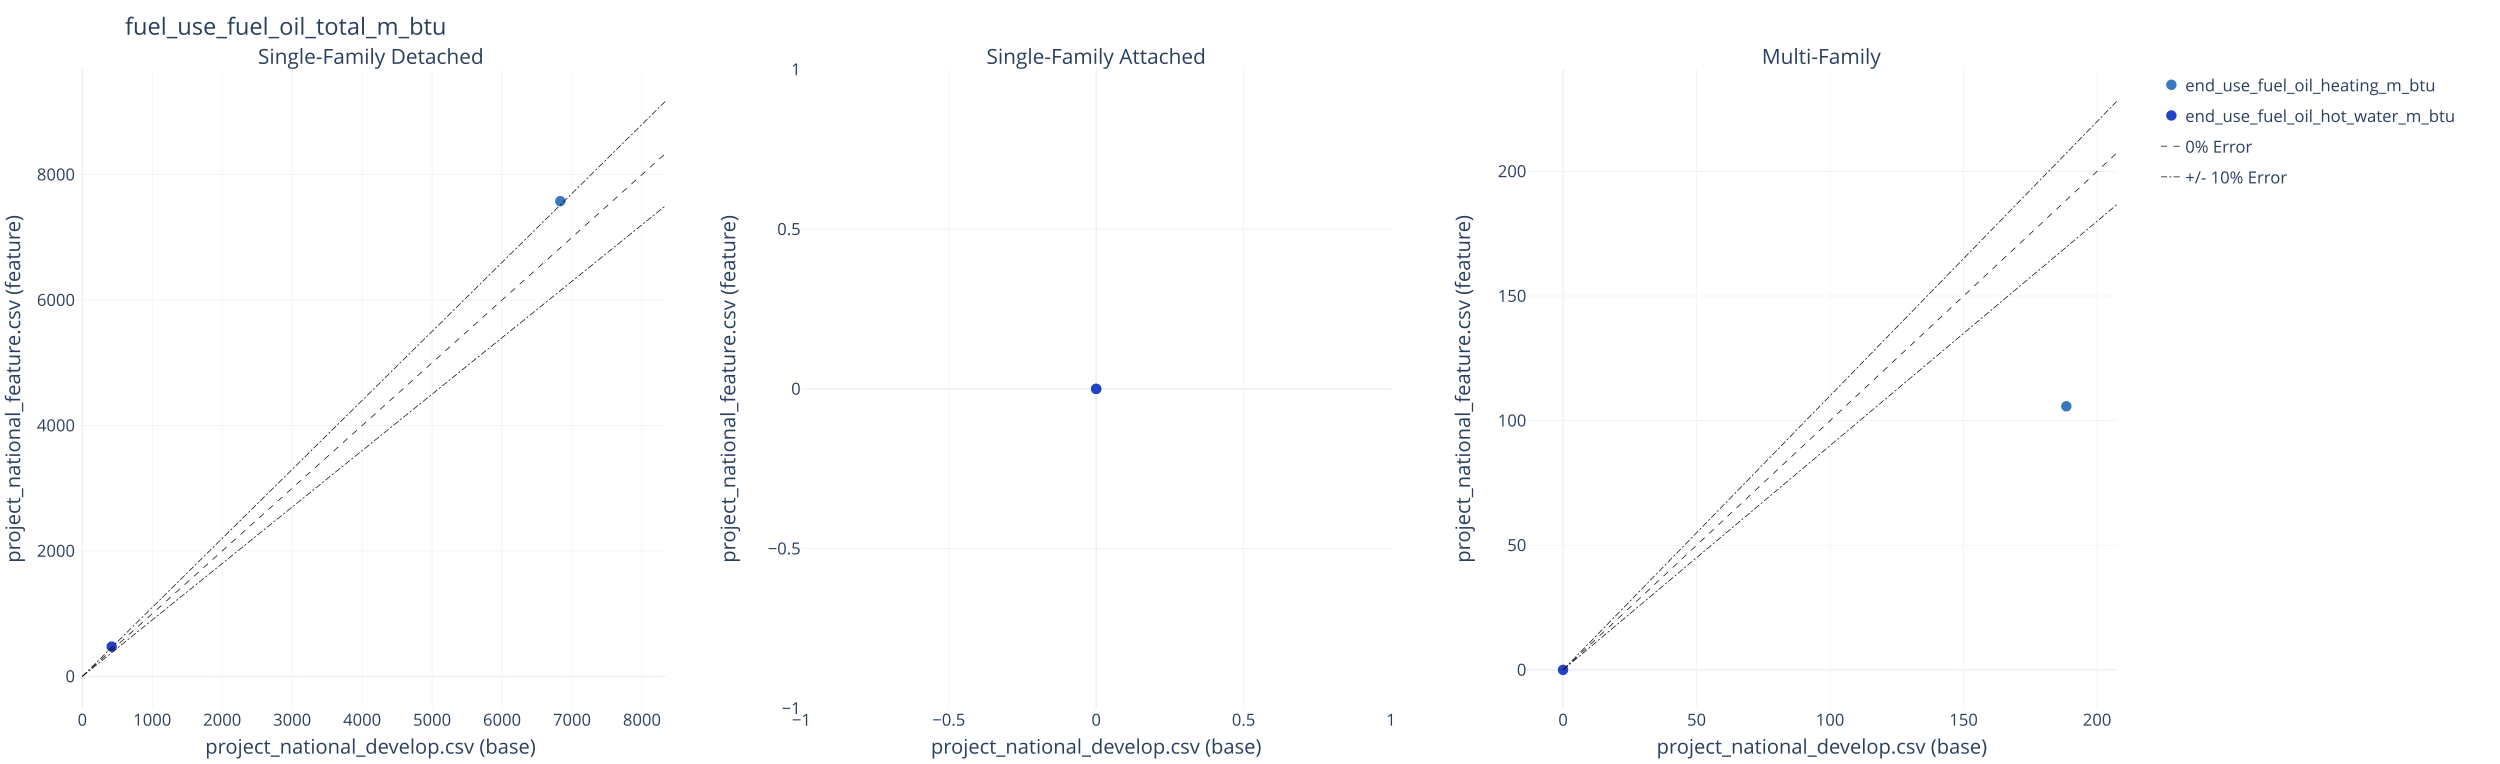
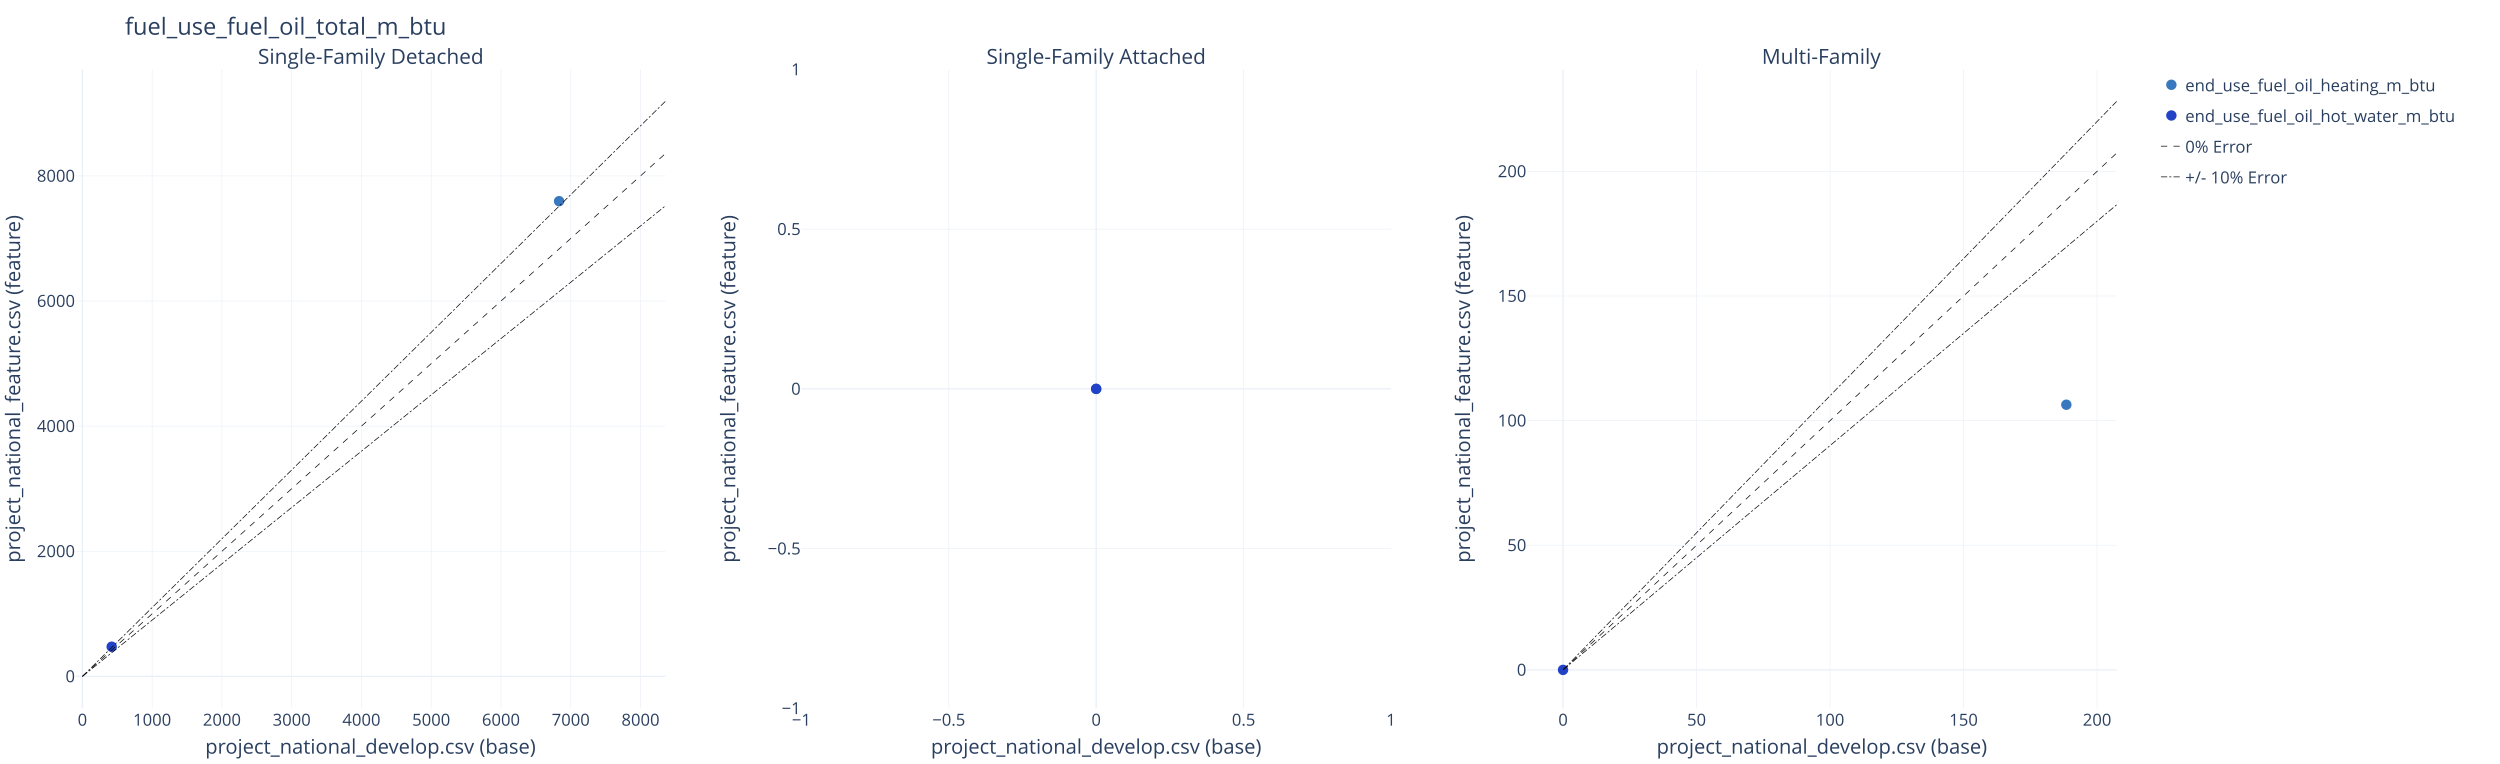
<svg xmlns="http://www.w3.org/2000/svg" class="main-svg" width="3600" height="1100" style="" viewBox="0 0 3600 1100">
  <rect x="0" y="0" width="3600" height="1100" style="fill: rgb(255, 255, 255); fill-opacity: 1;" />
-   <defs id="defs-d06c72">
+   <defs id="defs-69e693">
    <g class="clips">
-       <clipPath id="clipd06c72xyplot" class="plotclip">
+       <clipPath id="clip69e693xyplot" class="plotclip">
        <rect width="849.044" height="920" />
      </clipPath>
-       <clipPath id="clipd06c72x2y2plot" class="plotclip">
+       <clipPath id="clip69e693x2y2plot" class="plotclip">
        <rect width="849.044" height="920" />
      </clipPath>
-       <clipPath id="clipd06c72x3y3plot" class="plotclip">
+       <clipPath id="clip69e693x3y3plot" class="plotclip">
        <rect width="849.044" height="920" />
      </clipPath>
-       <clipPath class="axesclip" id="clipd06c72x">
+       <clipPath class="axesclip" id="clip69e693x">
        <rect x="109" y="0" width="849.044" height="1100" />
      </clipPath>
-       <clipPath class="axesclip" id="clipd06c72y">
+       <clipPath class="axesclip" id="clip69e693y">
        <rect x="0" y="100" width="3600" height="920" />
      </clipPath>
-       <clipPath class="axesclip" id="clipd06c72xy">
+       <clipPath class="axesclip" id="clip69e693xy">
        <rect x="109" y="100" width="849.044" height="920" />
      </clipPath>
-       <clipPath class="axesclip" id="clipd06c72y2">
+       <clipPath class="axesclip" id="clip69e693y2">
        <rect x="0" y="100" width="3600" height="920" />
      </clipPath>
-       <clipPath class="axesclip" id="clipd06c72xy2">
+       <clipPath class="axesclip" id="clip69e693xy2">
        <rect x="109" y="100" width="849.044" height="920" />
      </clipPath>
-       <clipPath class="axesclip" id="clipd06c72y3">
+       <clipPath class="axesclip" id="clip69e693y3">
        <rect x="0" y="100" width="3600" height="920" />
      </clipPath>
-       <clipPath class="axesclip" id="clipd06c72xy3">
+       <clipPath class="axesclip" id="clip69e693xy3">
        <rect x="109" y="100" width="849.044" height="920" />
      </clipPath>
-       <clipPath class="axesclip" id="clipd06c72x2">
+       <clipPath class="axesclip" id="clip69e693x2">
        <rect x="1153.978" y="0" width="849.044" height="1100" />
      </clipPath>
-       <clipPath class="axesclip" id="clipd06c72x2y">
+       <clipPath class="axesclip" id="clip69e693x2y">
        <rect x="1153.978" y="100" width="849.044" height="920" />
      </clipPath>
-       <clipPath class="axesclip" id="clipd06c72x2y2">
+       <clipPath class="axesclip" id="clip69e693x2y2">
        <rect x="1153.978" y="100" width="849.044" height="920" />
      </clipPath>
-       <clipPath class="axesclip" id="clipd06c72x2y3">
+       <clipPath class="axesclip" id="clip69e693x2y3">
        <rect x="1153.978" y="100" width="849.044" height="920" />
      </clipPath>
-       <clipPath class="axesclip" id="clipd06c72x3">
+       <clipPath class="axesclip" id="clip69e693x3">
        <rect x="2198.956" y="0" width="849.044" height="1100" />
      </clipPath>
-       <clipPath class="axesclip" id="clipd06c72x3y">
+       <clipPath class="axesclip" id="clip69e693x3y">
        <rect x="2198.956" y="100" width="849.044" height="920" />
      </clipPath>
-       <clipPath class="axesclip" id="clipd06c72x3y2">
+       <clipPath class="axesclip" id="clip69e693x3y2">
        <rect x="2198.956" y="100" width="849.044" height="920" />
      </clipPath>
-       <clipPath class="axesclip" id="clipd06c72x3y3">
+       <clipPath class="axesclip" id="clip69e693x3y3">
        <rect x="2198.956" y="100" width="849.044" height="920" />
      </clipPath>
    </g>
    <g class="gradients" />
  </defs>
  <g class="bglayer" />
  <g class="layer-below">
    <g class="imagelayer" />
    <g class="shapelayer" />
  </g>
  <g class="cartesianlayer">
    <g class="subplot xy">
      <g class="layer-subplot">
        <g class="shapelayer" />
        <g class="imagelayer" />
      </g>
      <g class="gridlayer">
        <g class="x">
-           <path class="xgrid crisp" transform="translate(219.26,0)" d="M0,100v920" style="stroke: rgb(235, 240, 248); stroke-opacity: 1; stroke-width: 1px;" />
-           <path class="xgrid crisp" transform="translate(319.99,0)" d="M0,100v920" style="stroke: rgb(235, 240, 248); stroke-opacity: 1; stroke-width: 1px;" />
-           <path class="xgrid crisp" transform="translate(420.72,0)" d="M0,100v920" style="stroke: rgb(235, 240, 248); stroke-opacity: 1; stroke-width: 1px;" />
-           <path class="xgrid crisp" transform="translate(521.46,0)" d="M0,100v920" style="stroke: rgb(235, 240, 248); stroke-opacity: 1; stroke-width: 1px;" />
-           <path class="xgrid crisp" transform="translate(622.19,0)" d="M0,100v920" style="stroke: rgb(235, 240, 248); stroke-opacity: 1; stroke-width: 1px;" />
-           <path class="xgrid crisp" transform="translate(722.93,0)" d="M0,100v920" style="stroke: rgb(235, 240, 248); stroke-opacity: 1; stroke-width: 1px;" />
-           <path class="xgrid crisp" transform="translate(823.66,0)" d="M0,100v920" style="stroke: rgb(235, 240, 248); stroke-opacity: 1; stroke-width: 1px;" />
-           <path class="xgrid crisp" transform="translate(924.39,0)" d="M0,100v920" style="stroke: rgb(235, 240, 248); stroke-opacity: 1; stroke-width: 1px;" />
+           <path class="xgrid crisp" transform="translate(219.1,0)" d="M0,100v920" style="stroke: rgb(235, 240, 248); stroke-opacity: 1; stroke-width: 1px;" />
+           <path class="xgrid crisp" transform="translate(319.56,0)" d="M0,100v920" style="stroke: rgb(235, 240, 248); stroke-opacity: 1; stroke-width: 1px;" />
+           <path class="xgrid crisp" transform="translate(420.02,0)" d="M0,100v920" style="stroke: rgb(235, 240, 248); stroke-opacity: 1; stroke-width: 1px;" />
+           <path class="xgrid crisp" transform="translate(520.48,0)" d="M0,100v920" style="stroke: rgb(235, 240, 248); stroke-opacity: 1; stroke-width: 1px;" />
+           <path class="xgrid crisp" transform="translate(620.94,0)" d="M0,100v920" style="stroke: rgb(235, 240, 248); stroke-opacity: 1; stroke-width: 1px;" />
+           <path class="xgrid crisp" transform="translate(721.4,0)" d="M0,100v920" style="stroke: rgb(235, 240, 248); stroke-opacity: 1; stroke-width: 1px;" />
+           <path class="xgrid crisp" transform="translate(821.86,0)" d="M0,100v920" style="stroke: rgb(235, 240, 248); stroke-opacity: 1; stroke-width: 1px;" />
+           <path class="xgrid crisp" transform="translate(922.32,0)" d="M0,100v920" style="stroke: rgb(235, 240, 248); stroke-opacity: 1; stroke-width: 1px;" />
        </g>
        <g class="y">
-           <path class="ygrid crisp" transform="translate(0,793.36)" d="M109,0h849.044" style="stroke: rgb(235, 240, 248); stroke-opacity: 1; stroke-width: 1px;" />
-           <path class="ygrid crisp" transform="translate(0,612.72)" d="M109,0h849.044" style="stroke: rgb(235, 240, 248); stroke-opacity: 1; stroke-width: 1px;" />
-           <path class="ygrid crisp" transform="translate(0,432.08)" d="M109,0h849.044" style="stroke: rgb(235, 240, 248); stroke-opacity: 1; stroke-width: 1px;" />
-           <path class="ygrid crisp" transform="translate(0,251.44)" d="M109,0h849.044" style="stroke: rgb(235, 240, 248); stroke-opacity: 1; stroke-width: 1px;" />
+           <path class="ygrid crisp" transform="translate(0,793.83)" d="M109,0h849.044" style="stroke: rgb(235, 240, 248); stroke-opacity: 1; stroke-width: 1px;" />
+           <path class="ygrid crisp" transform="translate(0,613.65)" d="M109,0h849.044" style="stroke: rgb(235, 240, 248); stroke-opacity: 1; stroke-width: 1px;" />
+           <path class="ygrid crisp" transform="translate(0,433.48)" d="M109,0h849.044" style="stroke: rgb(235, 240, 248); stroke-opacity: 1; stroke-width: 1px;" />
+           <path class="ygrid crisp" transform="translate(0,253.31)" d="M109,0h849.044" style="stroke: rgb(235, 240, 248); stroke-opacity: 1; stroke-width: 1px;" />
        </g>
      </g>
      <g class="zerolinelayer">
-         <path class="xzl zl crisp" transform="translate(118.52,0)" d="M0,100v920" style="stroke: rgb(235, 240, 248); stroke-opacity: 1; stroke-width: 2px;" />
+         <path class="xzl zl crisp" transform="translate(118.64,0)" d="M0,100v920" style="stroke: rgb(235, 240, 248); stroke-opacity: 1; stroke-width: 2px;" />
        <path class="yzl zl crisp" transform="translate(0,974)" d="M109,0h849.044" style="stroke: rgb(235, 240, 248); stroke-opacity: 1; stroke-width: 2px;" />
      </g>
      <path class="xlines-below" />
      <path class="ylines-below" />
      <g class="overlines-below" />
      <g class="xaxislayer-below" />
      <g class="yaxislayer-below" />
      <g class="overaxes-below" />
-       <g class="plot" transform="translate(109,100)" clip-path="url('#clipd06c72xyplot')">
+       <g class="plot" transform="translate(109,100)" clip-path="url('#clip69e693xyplot')">
        <g class="scatterlayer mlayer">
-           <g class="trace scatter trace5a71ca" style="stroke-miterlimit: 2; opacity: 1;">
+           <g class="trace scatter tracef3583e" style="stroke-miterlimit: 2; opacity: 1;">
            <g class="fills" />
            <g class="errorbars" />
            <g class="lines" />
            <g class="points">
-               <path class="point" transform="translate(697.84,189.7)" d="M7.5,0A7.5,7.5 0 1,1 0,-7.5A7.5,7.5 0 0,1 7.5,0Z" style="opacity: 1; stroke-width: 0px; fill: rgb(55, 120, 191); fill-opacity: 1;" />
-             </g>
-             <g class="text" />
-           </g>
-           <g class="trace scatter tracec31c52" style="stroke-miterlimit: 2; opacity: 1;">
+               <path class="point" transform="translate(696.08,189.7)" d="M7.5,0A7.5,7.5 0 1,1 0,-7.5A7.5,7.5 0 0,1 7.5,0Z" style="opacity: 1; stroke-width: 0px; fill: rgb(55, 120, 191); fill-opacity: 1;" />
+             </g>
+             <g class="text" />
+           </g>
+           <g class="trace scatter tracecbfd83" style="stroke-miterlimit: 2; opacity: 1;">
            <g class="fills" />
            <g class="errorbars" />
            <g class="lines" />
            <g class="points">
-               <path class="point" transform="translate(51.83,831.14)" d="M7.5,0A7.5,7.5 0 1,1 0,-7.5A7.5,7.5 0 0,1 7.5,0Z" style="opacity: 1; stroke-width: 0px; fill: rgb(34, 66, 199); fill-opacity: 1;" />
-             </g>
-             <g class="text" />
-           </g>
-           <g class="trace scatter trace32bc3d" style="stroke-miterlimit: 2; opacity: 1;">
+               <path class="point" transform="translate(51.83,831.26)" d="M7.5,0A7.5,7.5 0 1,1 0,-7.5A7.5,7.5 0 0,1 7.5,0Z" style="opacity: 1; stroke-width: 0px; fill: rgb(34, 66, 199); fill-opacity: 1;" />
+             </g>
+             <g class="text" />
+           </g>
+           <g class="trace scatter trace99e814" style="stroke-miterlimit: 2; opacity: 1;">
            <g class="fills" />
            <g class="errorbars" />
            <g class="lines">
-               <path class="js-line" d="M9.52,874L849.04,121.27" style="vector-effect: non-scaling-stroke; fill: none; stroke: rgb(0, 0, 0); stroke-opacity: 1; stroke-width: 1px; opacity: 1; stroke-dasharray: 9px, 9px;" />
-             </g>
-             <g class="points" />
-             <g class="text" />
-           </g>
-           <g class="trace scatter trace12dc24" style="stroke-miterlimit: 2; opacity: 1;">
+               <path class="js-line" d="M9.64,874L849.04,121.27" style="vector-effect: non-scaling-stroke; fill: none; stroke: rgb(0, 0, 0); stroke-opacity: 1; stroke-width: 1px; opacity: 1; stroke-dasharray: 9px, 9px;" />
+             </g>
+             <g class="points" />
+             <g class="text" />
+           </g>
+           <g class="trace scatter tracec22faf" style="stroke-miterlimit: 2; opacity: 1;">
            <g class="fills" />
            <g class="errorbars" />
            <g class="lines">
-               <path class="js-line" d="M9.52,874L849.04,196.55" style="vector-effect: non-scaling-stroke; fill: none; stroke: rgb(0, 0, 0); stroke-opacity: 1; stroke-width: 1px; opacity: 1; stroke-dasharray: 9px, 3px, 3px, 3px;" />
-             </g>
-             <g class="points" />
-             <g class="text" />
-           </g>
-           <g class="trace scatter trace6eaf5b" style="stroke-miterlimit: 2; opacity: 1;">
+               <path class="js-line" d="M9.64,874L849.04,196.55" style="vector-effect: non-scaling-stroke; fill: none; stroke: rgb(0, 0, 0); stroke-opacity: 1; stroke-width: 1px; opacity: 1; stroke-dasharray: 9px, 3px, 3px, 3px;" />
+             </g>
+             <g class="points" />
+             <g class="text" />
+           </g>
+           <g class="trace scatter trace9298d4" style="stroke-miterlimit: 2; opacity: 1;">
            <g class="fills" />
            <g class="errorbars" />
            <g class="lines">
-               <path class="js-line" d="M9.52,874L849.04,46" style="vector-effect: non-scaling-stroke; fill: none; stroke: rgb(0, 0, 0); stroke-opacity: 1; stroke-width: 1px; opacity: 1; stroke-dasharray: 9px, 3px, 3px, 3px;" />
+               <path class="js-line" d="M9.64,874L849.04,46" style="vector-effect: non-scaling-stroke; fill: none; stroke: rgb(0, 0, 0); stroke-opacity: 1; stroke-width: 1px; opacity: 1; stroke-dasharray: 9px, 3px, 3px, 3px;" />
            </g>
            <g class="points" />
            <g class="text" />
          </g>
        </g>
      </g>
      <g class="overplot" />
      <path class="xlines-above crisp" style="fill: none;" d="M0,0" />
      <path class="ylines-above crisp" style="fill: none;" d="M0,0" />
      <g class="overlines-above" />
      <g class="xaxislayer-above">
        <g class="xtick">
-           <text text-anchor="middle" x="0" y="1045" transform="translate(118.52,0)" style="font-family: 'Open Sans', verdana, arial, sans-serif; font-size: 24px; fill: rgb(42, 63, 95); fill-opacity: 1; white-space: pre;">0</text>
-         </g>
-         <g class="xtick">
-           <text text-anchor="middle" x="0" y="1045" transform="translate(219.26,0)" style="font-family: 'Open Sans', verdana, arial, sans-serif; font-size: 24px; fill: rgb(42, 63, 95); fill-opacity: 1; white-space: pre;">1000</text>
-         </g>
-         <g class="xtick">
-           <text text-anchor="middle" x="0" y="1045" transform="translate(319.99,0)" style="font-family: 'Open Sans', verdana, arial, sans-serif; font-size: 24px; fill: rgb(42, 63, 95); fill-opacity: 1; white-space: pre;">2000</text>
-         </g>
-         <g class="xtick">
-           <text text-anchor="middle" x="0" y="1045" transform="translate(420.72,0)" style="font-family: 'Open Sans', verdana, arial, sans-serif; font-size: 24px; fill: rgb(42, 63, 95); fill-opacity: 1; white-space: pre;">3000</text>
-         </g>
-         <g class="xtick">
-           <text text-anchor="middle" x="0" y="1045" transform="translate(521.46,0)" style="font-family: 'Open Sans', verdana, arial, sans-serif; font-size: 24px; fill: rgb(42, 63, 95); fill-opacity: 1; white-space: pre;">4000</text>
-         </g>
-         <g class="xtick">
-           <text text-anchor="middle" x="0" y="1045" transform="translate(622.19,0)" style="font-family: 'Open Sans', verdana, arial, sans-serif; font-size: 24px; fill: rgb(42, 63, 95); fill-opacity: 1; white-space: pre;">5000</text>
-         </g>
-         <g class="xtick">
-           <text text-anchor="middle" x="0" y="1045" transform="translate(722.93,0)" style="font-family: 'Open Sans', verdana, arial, sans-serif; font-size: 24px; fill: rgb(42, 63, 95); fill-opacity: 1; white-space: pre;">6000</text>
-         </g>
-         <g class="xtick">
-           <text text-anchor="middle" x="0" y="1045" transform="translate(823.66,0)" style="font-family: 'Open Sans', verdana, arial, sans-serif; font-size: 24px; fill: rgb(42, 63, 95); fill-opacity: 1; white-space: pre;">7000</text>
-         </g>
-         <g class="xtick">
-           <text text-anchor="middle" x="0" y="1045" transform="translate(924.39,0)" style="font-family: 'Open Sans', verdana, arial, sans-serif; font-size: 24px; fill: rgb(42, 63, 95); fill-opacity: 1; white-space: pre;">8000</text>
+           <text text-anchor="middle" x="0" y="1045" transform="translate(118.64,0)" style="font-family: 'Open Sans', verdana, arial, sans-serif; font-size: 24px; fill: rgb(42, 63, 95); fill-opacity: 1; white-space: pre;">0</text>
+         </g>
+         <g class="xtick">
+           <text text-anchor="middle" x="0" y="1045" transform="translate(219.1,0)" style="font-family: 'Open Sans', verdana, arial, sans-serif; font-size: 24px; fill: rgb(42, 63, 95); fill-opacity: 1; white-space: pre;">1000</text>
+         </g>
+         <g class="xtick">
+           <text text-anchor="middle" x="0" y="1045" transform="translate(319.56,0)" style="font-family: 'Open Sans', verdana, arial, sans-serif; font-size: 24px; fill: rgb(42, 63, 95); fill-opacity: 1; white-space: pre;">2000</text>
+         </g>
+         <g class="xtick">
+           <text text-anchor="middle" x="0" y="1045" transform="translate(420.02,0)" style="font-family: 'Open Sans', verdana, arial, sans-serif; font-size: 24px; fill: rgb(42, 63, 95); fill-opacity: 1; white-space: pre;">3000</text>
+         </g>
+         <g class="xtick">
+           <text text-anchor="middle" x="0" y="1045" transform="translate(520.48,0)" style="font-family: 'Open Sans', verdana, arial, sans-serif; font-size: 24px; fill: rgb(42, 63, 95); fill-opacity: 1; white-space: pre;">4000</text>
+         </g>
+         <g class="xtick">
+           <text text-anchor="middle" x="0" y="1045" transform="translate(620.94,0)" style="font-family: 'Open Sans', verdana, arial, sans-serif; font-size: 24px; fill: rgb(42, 63, 95); fill-opacity: 1; white-space: pre;">5000</text>
+         </g>
+         <g class="xtick">
+           <text text-anchor="middle" x="0" y="1045" transform="translate(721.4,0)" style="font-family: 'Open Sans', verdana, arial, sans-serif; font-size: 24px; fill: rgb(42, 63, 95); fill-opacity: 1; white-space: pre;">6000</text>
+         </g>
+         <g class="xtick">
+           <text text-anchor="middle" x="0" y="1045" transform="translate(821.86,0)" style="font-family: 'Open Sans', verdana, arial, sans-serif; font-size: 24px; fill: rgb(42, 63, 95); fill-opacity: 1; white-space: pre;">7000</text>
+         </g>
+         <g class="xtick">
+           <text text-anchor="middle" x="0" y="1045" transform="translate(922.32,0)" style="font-family: 'Open Sans', verdana, arial, sans-serif; font-size: 24px; fill: rgb(42, 63, 95); fill-opacity: 1; white-space: pre;">8000</text>
        </g>
      </g>
      <g class="yaxislayer-above">
        <g class="ytick">
          <text text-anchor="end" x="108" y="8.4" transform="translate(0,974)" style="font-family: 'Open Sans', verdana, arial, sans-serif; font-size: 24px; fill: rgb(42, 63, 95); fill-opacity: 1; white-space: pre;">0</text>
        </g>
        <g class="ytick">
-           <text text-anchor="end" x="108" y="8.4" transform="translate(0,793.36)" style="font-family: 'Open Sans', verdana, arial, sans-serif; font-size: 24px; fill: rgb(42, 63, 95); fill-opacity: 1; white-space: pre;">2000</text>
+           <text text-anchor="end" x="108" y="8.4" transform="translate(0,793.83)" style="font-family: 'Open Sans', verdana, arial, sans-serif; font-size: 24px; fill: rgb(42, 63, 95); fill-opacity: 1; white-space: pre;">2000</text>
        </g>
        <g class="ytick">
-           <text text-anchor="end" x="108" y="8.4" transform="translate(0,612.72)" style="font-family: 'Open Sans', verdana, arial, sans-serif; font-size: 24px; fill: rgb(42, 63, 95); fill-opacity: 1; white-space: pre;">4000</text>
+           <text text-anchor="end" x="108" y="8.4" transform="translate(0,613.65)" style="font-family: 'Open Sans', verdana, arial, sans-serif; font-size: 24px; fill: rgb(42, 63, 95); fill-opacity: 1; white-space: pre;">4000</text>
        </g>
        <g class="ytick">
-           <text text-anchor="end" x="108" y="8.4" transform="translate(0,432.08)" style="font-family: 'Open Sans', verdana, arial, sans-serif; font-size: 24px; fill: rgb(42, 63, 95); fill-opacity: 1; white-space: pre;">6000</text>
+           <text text-anchor="end" x="108" y="8.4" transform="translate(0,433.48)" style="font-family: 'Open Sans', verdana, arial, sans-serif; font-size: 24px; fill: rgb(42, 63, 95); fill-opacity: 1; white-space: pre;">6000</text>
        </g>
        <g class="ytick">
-           <text text-anchor="end" x="108" y="8.4" transform="translate(0,251.44)" style="font-family: 'Open Sans', verdana, arial, sans-serif; font-size: 24px; fill: rgb(42, 63, 95); fill-opacity: 1; white-space: pre;">8000</text>
+           <text text-anchor="end" x="108" y="8.4" transform="translate(0,253.31)" style="font-family: 'Open Sans', verdana, arial, sans-serif; font-size: 24px; fill: rgb(42, 63, 95); fill-opacity: 1; white-space: pre;">8000</text>
        </g>
      </g>
      <g class="overaxes-above" />
    </g>
    <g class="subplot x2y2">
      <g class="layer-subplot">
        <g class="shapelayer" />
        <g class="imagelayer" />
      </g>
      <g class="gridlayer">
        <g class="x2">
          <path class="x2grid crisp" transform="translate(1366.238,0)" d="M0,100v920" style="stroke: rgb(235, 240, 248); stroke-opacity: 1; stroke-width: 1px;" />
          <path class="x2grid crisp" transform="translate(1790.758,0)" d="M0,100v920" style="stroke: rgb(235, 240, 248); stroke-opacity: 1; stroke-width: 1px;" />
        </g>
        <g class="y2">
          <path class="y2grid crisp" transform="translate(0,790)" d="M1153.978,0h849.044" style="stroke: rgb(235, 240, 248); stroke-opacity: 1; stroke-width: 1px;" />
          <path class="y2grid crisp" transform="translate(0,330)" d="M1153.978,0h849.044" style="stroke: rgb(235, 240, 248); stroke-opacity: 1; stroke-width: 1px;" />
        </g>
      </g>
      <g class="zerolinelayer">
        <path class="x2zl zl crisp" transform="translate(1578.498,0)" d="M0,100v920" style="stroke: rgb(235, 240, 248); stroke-opacity: 1; stroke-width: 2px;" />
        <path class="y2zl zl crisp" transform="translate(0,560)" d="M1153.978,0h849.044" style="stroke: rgb(235, 240, 248); stroke-opacity: 1; stroke-width: 2px;" />
      </g>
      <path class="xlines-below" />
      <path class="ylines-below" />
      <g class="overlines-below" />
      <g class="xaxislayer-below" />
      <g class="yaxislayer-below" />
      <g class="overaxes-below" />
-       <g class="plot" transform="translate(1153.978,100)" clip-path="url('#clipd06c72x2y2plot')">
+       <g class="plot" transform="translate(1153.978,100)" clip-path="url('#clip69e693x2y2plot')">
        <g class="scatterlayer mlayer">
-           <g class="trace scatter trace2aa5a1" style="stroke-miterlimit: 2; opacity: 1;">
+           <g class="trace scatter trace748398" style="stroke-miterlimit: 2; opacity: 1;">
            <g class="fills" />
            <g class="errorbars" />
            <g class="lines" />
            <g class="points">
              <path class="point" transform="translate(424.52,460)" d="M7.5,0A7.5,7.5 0 1,1 0,-7.5A7.5,7.5 0 0,1 7.5,0Z" style="opacity: 1; stroke-width: 0px; fill: rgb(55, 120, 191); fill-opacity: 1;" />
            </g>
            <g class="text" />
          </g>
-           <g class="trace scatter tracec1dc58" style="stroke-miterlimit: 2; opacity: 1;">
+           <g class="trace scatter trace7c1395" style="stroke-miterlimit: 2; opacity: 1;">
            <g class="fills" />
            <g class="errorbars" />
            <g class="lines" />
            <g class="points">
              <path class="point" transform="translate(424.52,460)" d="M7.5,0A7.5,7.5 0 1,1 0,-7.5A7.5,7.5 0 0,1 7.5,0Z" style="opacity: 1; stroke-width: 0px; fill: rgb(34, 66, 199); fill-opacity: 1;" />
            </g>
            <g class="text" />
          </g>
-           <g class="trace scatter trace96b2a5" style="stroke-miterlimit: 2; opacity: 1;">
-             <g class="fills" />
-             <g class="errorbars" />
-             <g class="lines" />
-             <g class="points" />
-             <g class="text" />
-           </g>
-           <g class="trace scatter tracefb6fcf" style="stroke-miterlimit: 2; opacity: 1;">
-             <g class="fills" />
-             <g class="errorbars" />
-             <g class="lines" />
-             <g class="points" />
-             <g class="text" />
-           </g>
-           <g class="trace scatter trace9b0265" style="stroke-miterlimit: 2; opacity: 1;">
+           <g class="trace scatter traceac7480" style="stroke-miterlimit: 2; opacity: 1;">
+             <g class="fills" />
+             <g class="errorbars" />
+             <g class="lines" />
+             <g class="points" />
+             <g class="text" />
+           </g>
+           <g class="trace scatter tracefa5c89" style="stroke-miterlimit: 2; opacity: 1;">
+             <g class="fills" />
+             <g class="errorbars" />
+             <g class="lines" />
+             <g class="points" />
+             <g class="text" />
+           </g>
+           <g class="trace scatter trace35cd59" style="stroke-miterlimit: 2; opacity: 1;">
            <g class="fills" />
            <g class="errorbars" />
            <g class="lines" />
            <g class="points" />
            <g class="text" />
          </g>
        </g>
      </g>
      <g class="overplot" />
      <path class="xlines-above crisp" style="fill: none;" d="M0,0" />
      <path class="ylines-above crisp" style="fill: none;" d="M0,0" />
      <g class="overlines-above" />
      <g class="xaxislayer-above">
        <g class="x2tick">
          <text text-anchor="middle" x="0" y="1045" transform="translate(1153.978,0)" style="font-family: 'Open Sans', verdana, arial, sans-serif; font-size: 24px; fill: rgb(42, 63, 95); fill-opacity: 1; white-space: pre;">−1</text>
        </g>
        <g class="x2tick">
          <text text-anchor="middle" x="0" y="1045" transform="translate(1366.238,0)" style="font-family: 'Open Sans', verdana, arial, sans-serif; font-size: 24px; fill: rgb(42, 63, 95); fill-opacity: 1; white-space: pre;">−0.5</text>
        </g>
        <g class="x2tick">
          <text text-anchor="middle" x="0" y="1045" transform="translate(1578.498,0)" style="font-family: 'Open Sans', verdana, arial, sans-serif; font-size: 24px; fill: rgb(42, 63, 95); fill-opacity: 1; white-space: pre;">0</text>
        </g>
        <g class="x2tick">
          <text text-anchor="middle" x="0" y="1045" transform="translate(1790.758,0)" style="font-family: 'Open Sans', verdana, arial, sans-serif; font-size: 24px; fill: rgb(42, 63, 95); fill-opacity: 1; white-space: pre;">0.5</text>
        </g>
        <g class="x2tick">
          <text text-anchor="middle" x="0" y="1045" transform="translate(2003.018,0)" style="font-family: 'Open Sans', verdana, arial, sans-serif; font-size: 24px; fill: rgb(42, 63, 95); fill-opacity: 1; white-space: pre;">1</text>
        </g>
      </g>
      <g class="yaxislayer-above">
        <g class="y2tick">
          <text text-anchor="end" x="1152.978" y="8.4" transform="translate(0,1020)" style="font-family: 'Open Sans', verdana, arial, sans-serif; font-size: 24px; fill: rgb(42, 63, 95); fill-opacity: 1; white-space: pre;">−1</text>
        </g>
        <g class="y2tick">
          <text text-anchor="end" x="1152.978" y="8.4" transform="translate(0,790)" style="font-family: 'Open Sans', verdana, arial, sans-serif; font-size: 24px; fill: rgb(42, 63, 95); fill-opacity: 1; white-space: pre;">−0.5</text>
        </g>
        <g class="y2tick">
          <text text-anchor="end" x="1152.978" y="8.4" transform="translate(0,560)" style="font-family: 'Open Sans', verdana, arial, sans-serif; font-size: 24px; fill: rgb(42, 63, 95); fill-opacity: 1; white-space: pre;">0</text>
        </g>
        <g class="y2tick">
          <text text-anchor="end" x="1152.978" y="8.4" transform="translate(0,330)" style="font-family: 'Open Sans', verdana, arial, sans-serif; font-size: 24px; fill: rgb(42, 63, 95); fill-opacity: 1; white-space: pre;">0.5</text>
        </g>
        <g class="y2tick">
          <text text-anchor="end" x="1152.978" y="8.4" transform="translate(0,100)" style="font-family: 'Open Sans', verdana, arial, sans-serif; font-size: 24px; fill: rgb(42, 63, 95); fill-opacity: 1; white-space: pre;">1</text>
        </g>
      </g>
      <g class="overaxes-above" />
    </g>
    <g class="subplot x3y3">
      <g class="layer-subplot">
        <g class="shapelayer" />
        <g class="imagelayer" />
      </g>
      <g class="gridlayer">
        <g class="x3">
          <path class="x3grid crisp" transform="translate(2443.036,0)" d="M0,100v920" style="stroke: rgb(235, 240, 248); stroke-opacity: 1; stroke-width: 1px;" />
          <path class="x3grid crisp" transform="translate(2635.286,0)" d="M0,100v920" style="stroke: rgb(235, 240, 248); stroke-opacity: 1; stroke-width: 1px;" />
          <path class="x3grid crisp" transform="translate(2827.536,0)" d="M0,100v920" style="stroke: rgb(235, 240, 248); stroke-opacity: 1; stroke-width: 1px;" />
          <path class="x3grid crisp" transform="translate(3019.786,0)" d="M0,100v920" style="stroke: rgb(235, 240, 248); stroke-opacity: 1; stroke-width: 1px;" />
        </g>
        <g class="y3">
          <path class="y3grid crisp" transform="translate(0,785.16)" d="M2198.956,0h849.044" style="stroke: rgb(235, 240, 248); stroke-opacity: 1; stroke-width: 1px;" />
          <path class="y3grid crisp" transform="translate(0,605.69)" d="M2198.956,0h849.044" style="stroke: rgb(235, 240, 248); stroke-opacity: 1; stroke-width: 1px;" />
          <path class="y3grid crisp" transform="translate(0,426.22)" d="M2198.956,0h849.044" style="stroke: rgb(235, 240, 248); stroke-opacity: 1; stroke-width: 1px;" />
          <path class="y3grid crisp" transform="translate(0,246.76)" d="M2198.956,0h849.044" style="stroke: rgb(235, 240, 248); stroke-opacity: 1; stroke-width: 1px;" />
        </g>
      </g>
      <g class="zerolinelayer">
        <path class="x3zl zl crisp" transform="translate(2250.786,0)" d="M0,100v920" style="stroke: rgb(235, 240, 248); stroke-opacity: 1; stroke-width: 2px;" />
        <path class="y3zl zl crisp" transform="translate(0,964.63)" d="M2198.956,0h849.044" style="stroke: rgb(235, 240, 248); stroke-opacity: 1; stroke-width: 2px;" />
      </g>
      <path class="xlines-below" />
      <path class="ylines-below" />
      <g class="overlines-below" />
      <g class="xaxislayer-below" />
      <g class="yaxislayer-below" />
      <g class="overaxes-below" />
-       <g class="plot" transform="translate(2198.956,100)" clip-path="url('#clipd06c72x3y3plot')">
+       <g class="plot" transform="translate(2198.956,100)" clip-path="url('#clip69e693x3y3plot')">
        <g class="scatterlayer mlayer">
-           <g class="trace scatter trace8140a5" style="stroke-miterlimit: 2; opacity: 1;">
+           <g class="trace scatter trace594115" style="stroke-miterlimit: 2; opacity: 1;">
            <g class="fills" />
            <g class="errorbars" />
            <g class="lines" />
            <g class="points">
-               <path class="point" transform="translate(776.57,485.05)" d="M7.5,0A7.5,7.5 0 1,1 0,-7.5A7.5,7.5 0 0,1 7.5,0Z" style="opacity: 1; stroke-width: 0px; fill: rgb(55, 120, 191); fill-opacity: 1;" />
-             </g>
-             <g class="text" />
-           </g>
-           <g class="trace scatter tracef76d73" style="stroke-miterlimit: 2; opacity: 1;">
+               <path class="point" transform="translate(776.57,482.79)" d="M7.5,0A7.5,7.5 0 1,1 0,-7.5A7.5,7.5 0 0,1 7.5,0Z" style="opacity: 1; stroke-width: 0px; fill: rgb(55, 120, 191); fill-opacity: 1;" />
+             </g>
+             <g class="text" />
+           </g>
+           <g class="trace scatter trace16a491" style="stroke-miterlimit: 2; opacity: 1;">
            <g class="fills" />
            <g class="errorbars" />
            <g class="lines" />
            <g class="points">
              <path class="point" transform="translate(51.83,864.63)" d="M7.5,0A7.5,7.5 0 1,1 0,-7.5A7.5,7.5 0 0,1 7.5,0Z" style="opacity: 1; stroke-width: 0px; fill: rgb(34, 66, 199); fill-opacity: 1;" />
            </g>
            <g class="text" />
          </g>
-           <g class="trace scatter trace3455f6" style="stroke-miterlimit: 2; opacity: 1;">
+           <g class="trace scatter trace50b88b" style="stroke-miterlimit: 2; opacity: 1;">
            <g class="fills" />
            <g class="errorbars" />
            <g class="lines">
              <path class="js-line" d="M51.83,864.63L849.04,120.42" style="vector-effect: non-scaling-stroke; fill: none; stroke: rgb(0, 0, 0); stroke-opacity: 1; stroke-width: 1px; opacity: 1; stroke-dasharray: 9px, 9px;" />
            </g>
            <g class="points" />
            <g class="text" />
          </g>
-           <g class="trace scatter trace321124" style="stroke-miterlimit: 2; opacity: 1;">
+           <g class="trace scatter trace5291eb" style="stroke-miterlimit: 2; opacity: 1;">
            <g class="fills" />
            <g class="errorbars" />
            <g class="lines">
              <path class="js-line" d="M51.83,864.63L849.04,194.84" style="vector-effect: non-scaling-stroke; fill: none; stroke: rgb(0, 0, 0); stroke-opacity: 1; stroke-width: 1px; opacity: 1; stroke-dasharray: 9px, 3px, 3px, 3px;" />
            </g>
            <g class="points" />
            <g class="text" />
          </g>
-           <g class="trace scatter trace1622cc" style="stroke-miterlimit: 2; opacity: 1;">
+           <g class="trace scatter tracea0e098" style="stroke-miterlimit: 2; opacity: 1;">
            <g class="fills" />
            <g class="errorbars" />
            <g class="lines">
              <path class="js-line" d="M51.83,864.63L849.04,46" style="vector-effect: non-scaling-stroke; fill: none; stroke: rgb(0, 0, 0); stroke-opacity: 1; stroke-width: 1px; opacity: 1; stroke-dasharray: 9px, 3px, 3px, 3px;" />
            </g>
            <g class="points" />
            <g class="text" />
          </g>
        </g>
      </g>
      <g class="overplot" />
      <path class="xlines-above crisp" style="fill: none;" d="M0,0" />
      <path class="ylines-above crisp" style="fill: none;" d="M0,0" />
      <g class="overlines-above" />
      <g class="xaxislayer-above">
        <g class="x3tick">
          <text text-anchor="middle" x="0" y="1045" transform="translate(2250.786,0)" style="font-family: 'Open Sans', verdana, arial, sans-serif; font-size: 24px; fill: rgb(42, 63, 95); fill-opacity: 1; white-space: pre;">0</text>
        </g>
        <g class="x3tick">
          <text text-anchor="middle" x="0" y="1045" transform="translate(2443.036,0)" style="font-family: 'Open Sans', verdana, arial, sans-serif; font-size: 24px; fill: rgb(42, 63, 95); fill-opacity: 1; white-space: pre;">50</text>
        </g>
        <g class="x3tick">
          <text text-anchor="middle" x="0" y="1045" transform="translate(2635.286,0)" style="font-family: 'Open Sans', verdana, arial, sans-serif; font-size: 24px; fill: rgb(42, 63, 95); fill-opacity: 1; white-space: pre;">100</text>
        </g>
        <g class="x3tick">
          <text text-anchor="middle" x="0" y="1045" transform="translate(2827.536,0)" style="font-family: 'Open Sans', verdana, arial, sans-serif; font-size: 24px; fill: rgb(42, 63, 95); fill-opacity: 1; white-space: pre;">150</text>
        </g>
        <g class="x3tick">
          <text text-anchor="middle" x="0" y="1045" transform="translate(3019.786,0)" style="font-family: 'Open Sans', verdana, arial, sans-serif; font-size: 24px; fill: rgb(42, 63, 95); fill-opacity: 1; white-space: pre;">200</text>
        </g>
      </g>
      <g class="yaxislayer-above">
        <g class="y3tick">
          <text text-anchor="end" x="2197.956" y="8.4" transform="translate(0,964.63)" style="font-family: 'Open Sans', verdana, arial, sans-serif; font-size: 24px; fill: rgb(42, 63, 95); fill-opacity: 1; white-space: pre;">0</text>
        </g>
        <g class="y3tick">
          <text text-anchor="end" x="2197.956" y="8.4" transform="translate(0,785.16)" style="font-family: 'Open Sans', verdana, arial, sans-serif; font-size: 24px; fill: rgb(42, 63, 95); fill-opacity: 1; white-space: pre;">50</text>
        </g>
        <g class="y3tick">
          <text text-anchor="end" x="2197.956" y="8.4" transform="translate(0,605.69)" style="font-family: 'Open Sans', verdana, arial, sans-serif; font-size: 24px; fill: rgb(42, 63, 95); fill-opacity: 1; white-space: pre;">100</text>
        </g>
        <g class="y3tick">
          <text text-anchor="end" x="2197.956" y="8.4" transform="translate(0,426.22)" style="font-family: 'Open Sans', verdana, arial, sans-serif; font-size: 24px; fill: rgb(42, 63, 95); fill-opacity: 1; white-space: pre;">150</text>
        </g>
        <g class="y3tick">
          <text text-anchor="end" x="2197.956" y="8.4" transform="translate(0,246.76)" style="font-family: 'Open Sans', verdana, arial, sans-serif; font-size: 24px; fill: rgb(42, 63, 95); fill-opacity: 1; white-space: pre;">200</text>
        </g>
      </g>
      <g class="overaxes-above" />
    </g>
  </g>
  <g class="polarlayer" />
  <g class="ternarylayer" />
  <g class="geolayer" />
  <g class="funnelarealayer" />
  <g class="pielayer" />
  <g class="treemaplayer" />
  <g class="sunburstlayer" />
  <g class="glimages" />
-   <defs id="topdefs-d06c72">
+   <defs id="topdefs-69e693">
    <g class="clips" />
-     <clipPath id="legendd06c72">
+     <clipPath id="legend69e693">
      <rect width="481" height="177" x="0" y="0" />
    </clipPath>
  </defs>
  <g class="layer-above">
    <g class="imagelayer" />
    <g class="shapelayer" />
  </g>
  <g class="infolayer">
    <g class="legend" pointer-events="all" transform="translate(3106.78,100)">
      <rect class="bg" shape-rendering="crispEdges" style="stroke: rgb(68, 68, 68); stroke-opacity: 1; fill: rgb(255, 255, 255); fill-opacity: 1; stroke-width: 0px;" width="481" height="177" x="0" y="0" />
-       <g class="scrollbox" transform="" clip-path="url('#legendd06c72')">
+       <g class="scrollbox" transform="" clip-path="url('#legend69e693')">
        <g class="groups" transform="">
          <g class="traces" style="opacity: 1;" transform="translate(0,22.1)">
            <text class="legendtext" text-anchor="start" x="40" y="9.36" style="font-family: 'Open Sans', verdana, arial, sans-serif; font-size: 24px; fill: rgb(42, 63, 95); fill-opacity: 1; white-space: pre;">end_use_fuel_oil_heating_m_btu</text>
            <g class="layers" style="opacity: 1;">
              <g class="legendfill" />
              <g class="legendlines" />
              <g class="legendsymbols">
                <g class="legendpoints">
                  <path class="scatterpts" transform="translate(20,0)" d="M7.5,0A7.5,7.5 0 1,1 0,-7.5A7.5,7.5 0 0,1 7.5,0Z" style="opacity: 1; stroke-width: 0px; fill: rgb(55, 120, 191); fill-opacity: 1;" />
                </g>
              </g>
            </g>
            <rect class="legendtoggle" x="0" y="-17.1" width="475.453" height="34.2" style="fill: rgb(0, 0, 0); fill-opacity: 0;" />
          </g>
        </g>
        <g class="groups" transform="translate(0,10)">
          <g class="traces" style="opacity: 1;" transform="translate(0,56.3)">
            <text class="legendtext" text-anchor="start" x="40" y="9.36" style="font-family: 'Open Sans', verdana, arial, sans-serif; font-size: 24px; fill: rgb(42, 63, 95); fill-opacity: 1; white-space: pre;">end_use_fuel_oil_hot_water_m_btu</text>
            <g class="layers" style="opacity: 1;">
              <g class="legendfill" />
              <g class="legendlines" />
              <g class="legendsymbols">
                <g class="legendpoints">
                  <path class="scatterpts" transform="translate(20,0)" d="M7.5,0A7.5,7.5 0 1,1 0,-7.5A7.5,7.5 0 0,1 7.5,0Z" style="opacity: 1; stroke-width: 0px; fill: rgb(34, 66, 199); fill-opacity: 1;" />
                </g>
              </g>
            </g>
            <rect class="legendtoggle" x="0" y="-17.1" width="475.453" height="34.2" style="fill: rgb(0, 0, 0); fill-opacity: 0;" />
          </g>
        </g>
        <g class="groups" transform="translate(0,20)">
          <g class="traces" style="opacity: 1;" transform="translate(0,90.5)">
            <text class="legendtext" text-anchor="start" x="40" y="9.36" style="font-family: 'Open Sans', verdana, arial, sans-serif; font-size: 24px; fill: rgb(42, 63, 95); fill-opacity: 1; white-space: pre;">0% Error</text>
            <g class="layers" style="opacity: 1;">
              <g class="legendfill" />
              <g class="legendlines">
                <path class="js-line" d="M5,0h30" style="fill: none; stroke: rgb(0, 0, 0); stroke-opacity: 1; stroke-dasharray: 9px, 9px; stroke-width: 1px;" />
              </g>
              <g class="legendsymbols">
                <g class="legendpoints" />
              </g>
            </g>
            <rect class="legendtoggle" x="0" y="-17.1" width="475.453" height="34.2" style="fill: rgb(0, 0, 0); fill-opacity: 0;" />
          </g>
        </g>
        <g class="groups" transform="translate(0,30)">
          <g class="traces" style="opacity: 1;" transform="translate(0,124.7)">
            <text class="legendtext" text-anchor="start" x="40" y="9.36" style="font-family: 'Open Sans', verdana, arial, sans-serif; font-size: 24px; fill: rgb(42, 63, 95); fill-opacity: 1; white-space: pre;">+/- 10% Error</text>
            <g class="layers" style="opacity: 1;">
              <g class="legendfill" />
              <g class="legendlines">
                <path class="js-line" d="M5,0h30" style="fill: none; stroke: rgb(0, 0, 0); stroke-opacity: 1; stroke-dasharray: 9px, 3px, 3px, 3px; stroke-width: 1px;" />
              </g>
              <g class="legendsymbols">
                <g class="legendpoints" />
              </g>
            </g>
            <rect class="legendtoggle" x="0" y="-17.1" width="475.453" height="34.2" style="fill: rgb(0, 0, 0); fill-opacity: 0;" />
          </g>
        </g>
      </g>
      <rect class="scrollbar" rx="20" ry="3" width="0" height="0" style="fill: rgb(128, 139, 164); fill-opacity: 1;" x="0" y="0" />
    </g>
    <g class="g-gtitle">
      <text class="gtitle" x="180" y="50" text-anchor="start" dy="0em" style="font-family: 'Open Sans', verdana, arial, sans-serif; font-size: 34px; fill: rgb(42, 63, 95); opacity: 1; font-weight: normal; white-space: pre;">fuel_use_fuel_oil_total_m_btu</text>
    </g>
    <g class="g-xtitle">
      <text class="xtitle" x="533.522" y="1085.3" text-anchor="middle" style="font-family: 'Open Sans', verdana, arial, sans-serif; font-size: 29px; fill: rgb(42, 63, 95); opacity: 1; font-weight: normal; white-space: pre;">project_national_develop.csv (base)</text>
    </g>
    <g class="g-x2title">
      <text class="x2title" x="1578.5" y="1085.3" text-anchor="middle" style="font-family: 'Open Sans', verdana, arial, sans-serif; font-size: 29px; fill: rgb(42, 63, 95); opacity: 1; font-weight: normal; white-space: pre;">project_national_develop.csv (base)</text>
    </g>
    <g class="g-x3title">
      <text class="x3title" x="2623.478" y="1085.3" text-anchor="middle" style="font-family: 'Open Sans', verdana, arial, sans-serif; font-size: 29px; fill: rgb(42, 63, 95); opacity: 1; font-weight: normal; white-space: pre;">project_national_develop.csv (base)</text>
    </g>
    <g class="g-ytitle" transform="translate(17.33105,0)">
      <text class="ytitle" transform="rotate(-90,11.66875,560)" x="11.669" y="560" text-anchor="middle" style="font-family: 'Open Sans', verdana, arial, sans-serif; font-size: 29px; fill: rgb(42, 63, 95); opacity: 1; font-weight: normal; white-space: pre;">project_national_feature.csv (feature)</text>
    </g>
    <g class="g-y2title">
      <text class="y2title" transform="rotate(-90,1058.778,560)" x="1058.778" y="560" text-anchor="middle" style="font-family: 'Open Sans', verdana, arial, sans-serif; font-size: 29px; fill: rgb(42, 63, 95); opacity: 1; font-weight: normal; white-space: pre;">project_national_feature.csv (feature)</text>
    </g>
    <g class="g-y3title">
      <text class="y3title" transform="rotate(-90,2116.872,560)" x="2116.872" y="560" text-anchor="middle" style="font-family: 'Open Sans', verdana, arial, sans-serif; font-size: 29px; fill: rgb(42, 63, 95); opacity: 1; font-weight: normal; white-space: pre;">project_national_feature.csv (feature)</text>
    </g>
    <g class="annotation" data-index="0" style="opacity: 1;">
      <g class="annotation-text-g" transform="rotate(0,533.5222,80)">
        <g class="cursor-pointer" transform="translate(354,60)">
          <rect class="bg" x="0.5" y="0.5" width="359" height="39" style="stroke-width: 1px; stroke: rgb(0, 0, 0); stroke-opacity: 0; fill: rgb(0, 0, 0); fill-opacity: 0;" />
          <text class="annotation-text" text-anchor="middle" x="179.953" y="32" style="font-family: 'Open Sans', verdana, arial, sans-serif; font-size: 30px; fill: rgb(42, 63, 95); fill-opacity: 1; white-space: pre;">Single-Family Detached</text>
        </g>
      </g>
    </g>
    <g class="annotation" data-index="1" style="opacity: 1;">
      <g class="annotation-text-g" transform="rotate(0,1578.5,80)">
        <g class="cursor-pointer" transform="translate(1403,60)">
          <rect class="bg" x="0.5" y="0.5" width="350" height="39" style="stroke-width: 1px; stroke: rgb(0, 0, 0); stroke-opacity: 0; fill: rgb(0, 0, 0); fill-opacity: 0;" />
          <text class="annotation-text" text-anchor="middle" x="175.469" y="32" style="font-family: 'Open Sans', verdana, arial, sans-serif; font-size: 30px; fill: rgb(42, 63, 95); fill-opacity: 1; white-space: pre;">Single-Family Attached</text>
        </g>
      </g>
    </g>
    <g class="annotation" data-index="2" style="opacity: 1;">
      <g class="annotation-text-g" transform="rotate(0,2623.478,80)">
        <g class="cursor-pointer" transform="translate(2529,60)">
          <rect class="bg" x="0.5" y="0.5" width="187" height="39" style="stroke-width: 1px; stroke: rgb(0, 0, 0); stroke-opacity: 0; fill: rgb(0, 0, 0); fill-opacity: 0;" />
          <text class="annotation-text" text-anchor="middle" x="93.688" y="32" style="font-family: 'Open Sans', verdana, arial, sans-serif; font-size: 30px; fill: rgb(42, 63, 95); fill-opacity: 1; white-space: pre;">Multi-Family</text>
        </g>
      </g>
    </g>
  </g>
</svg>
